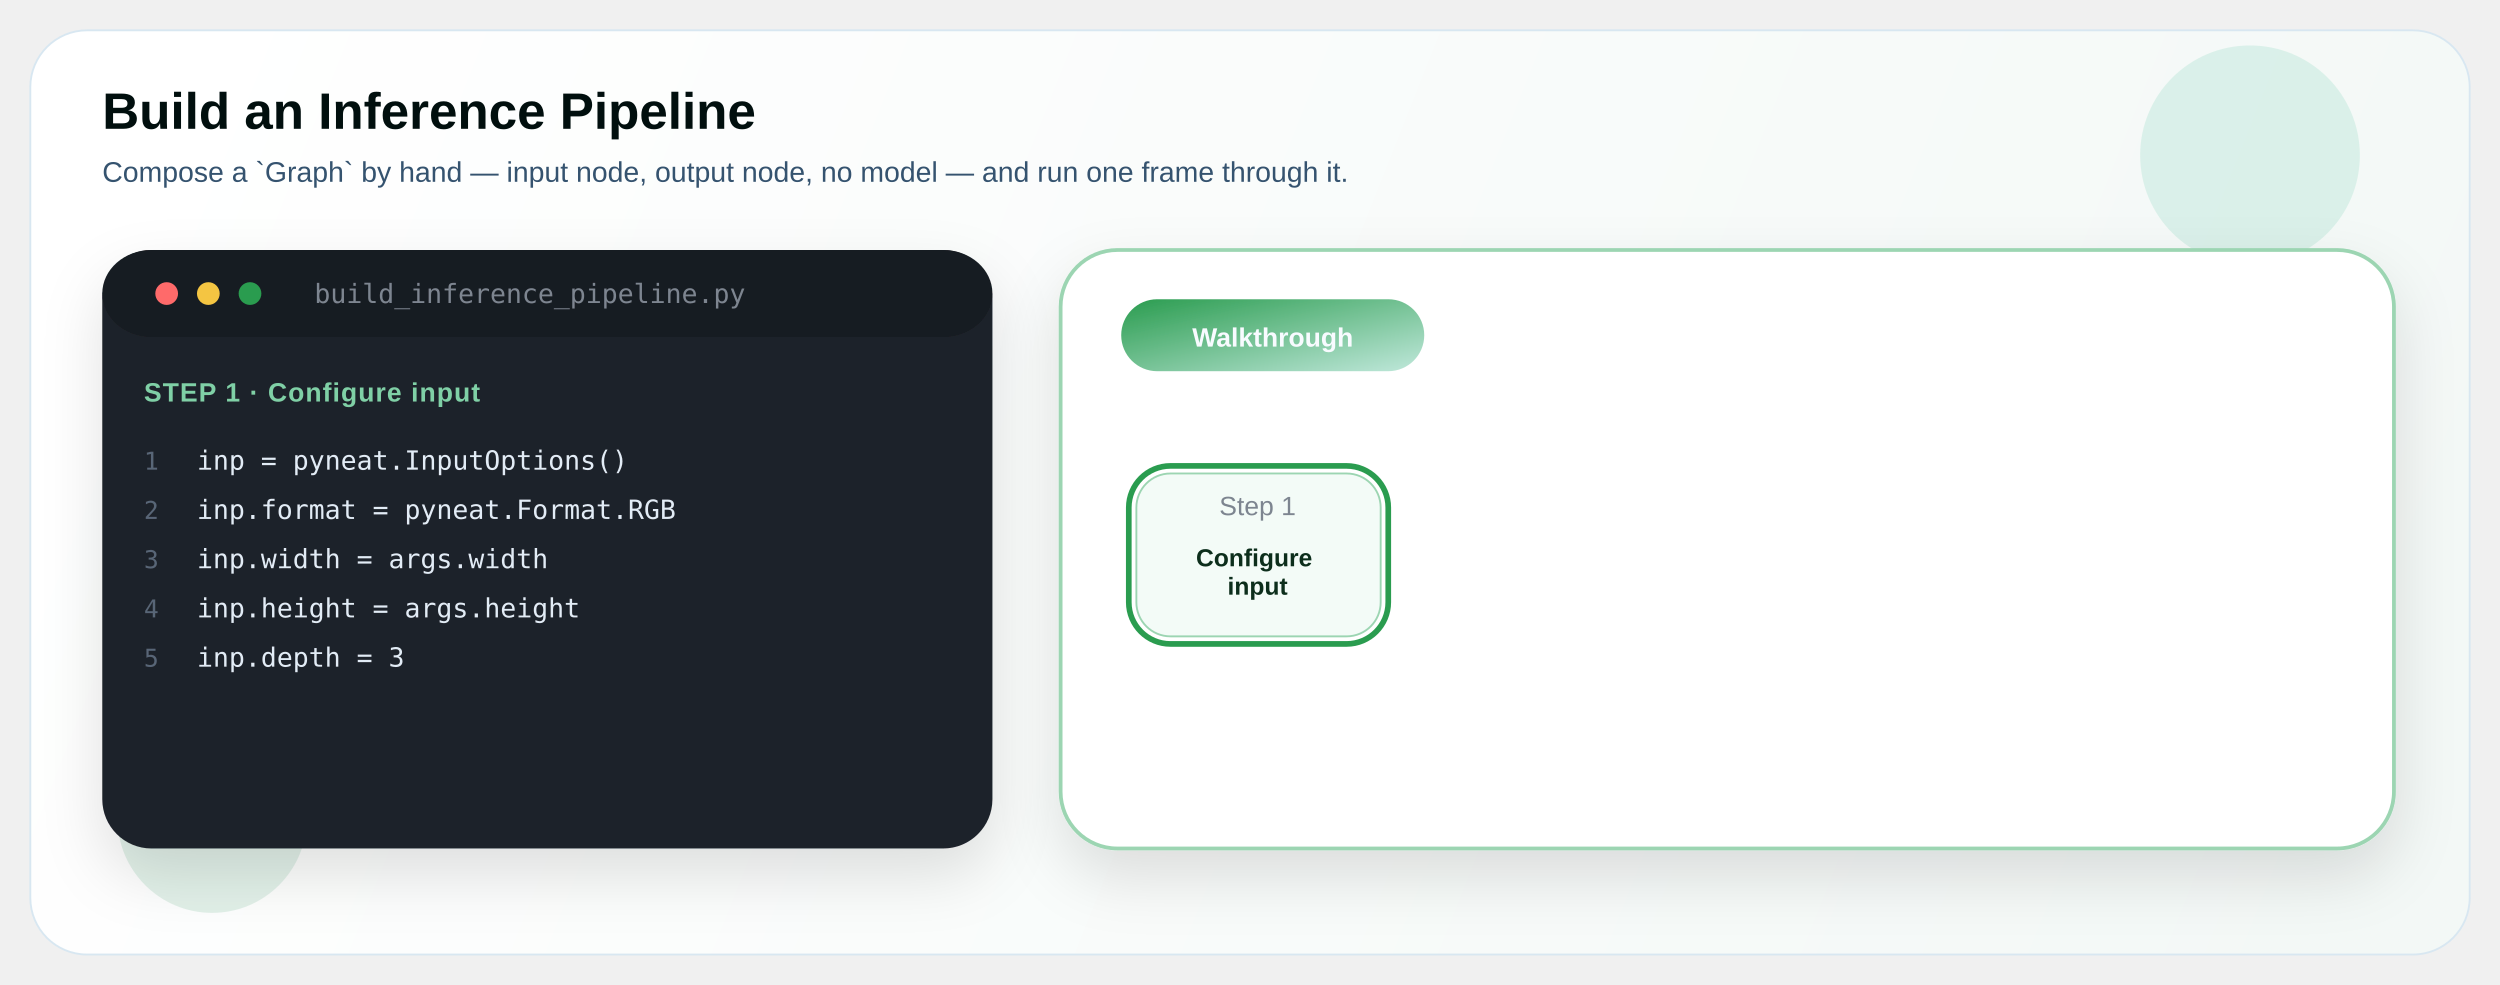
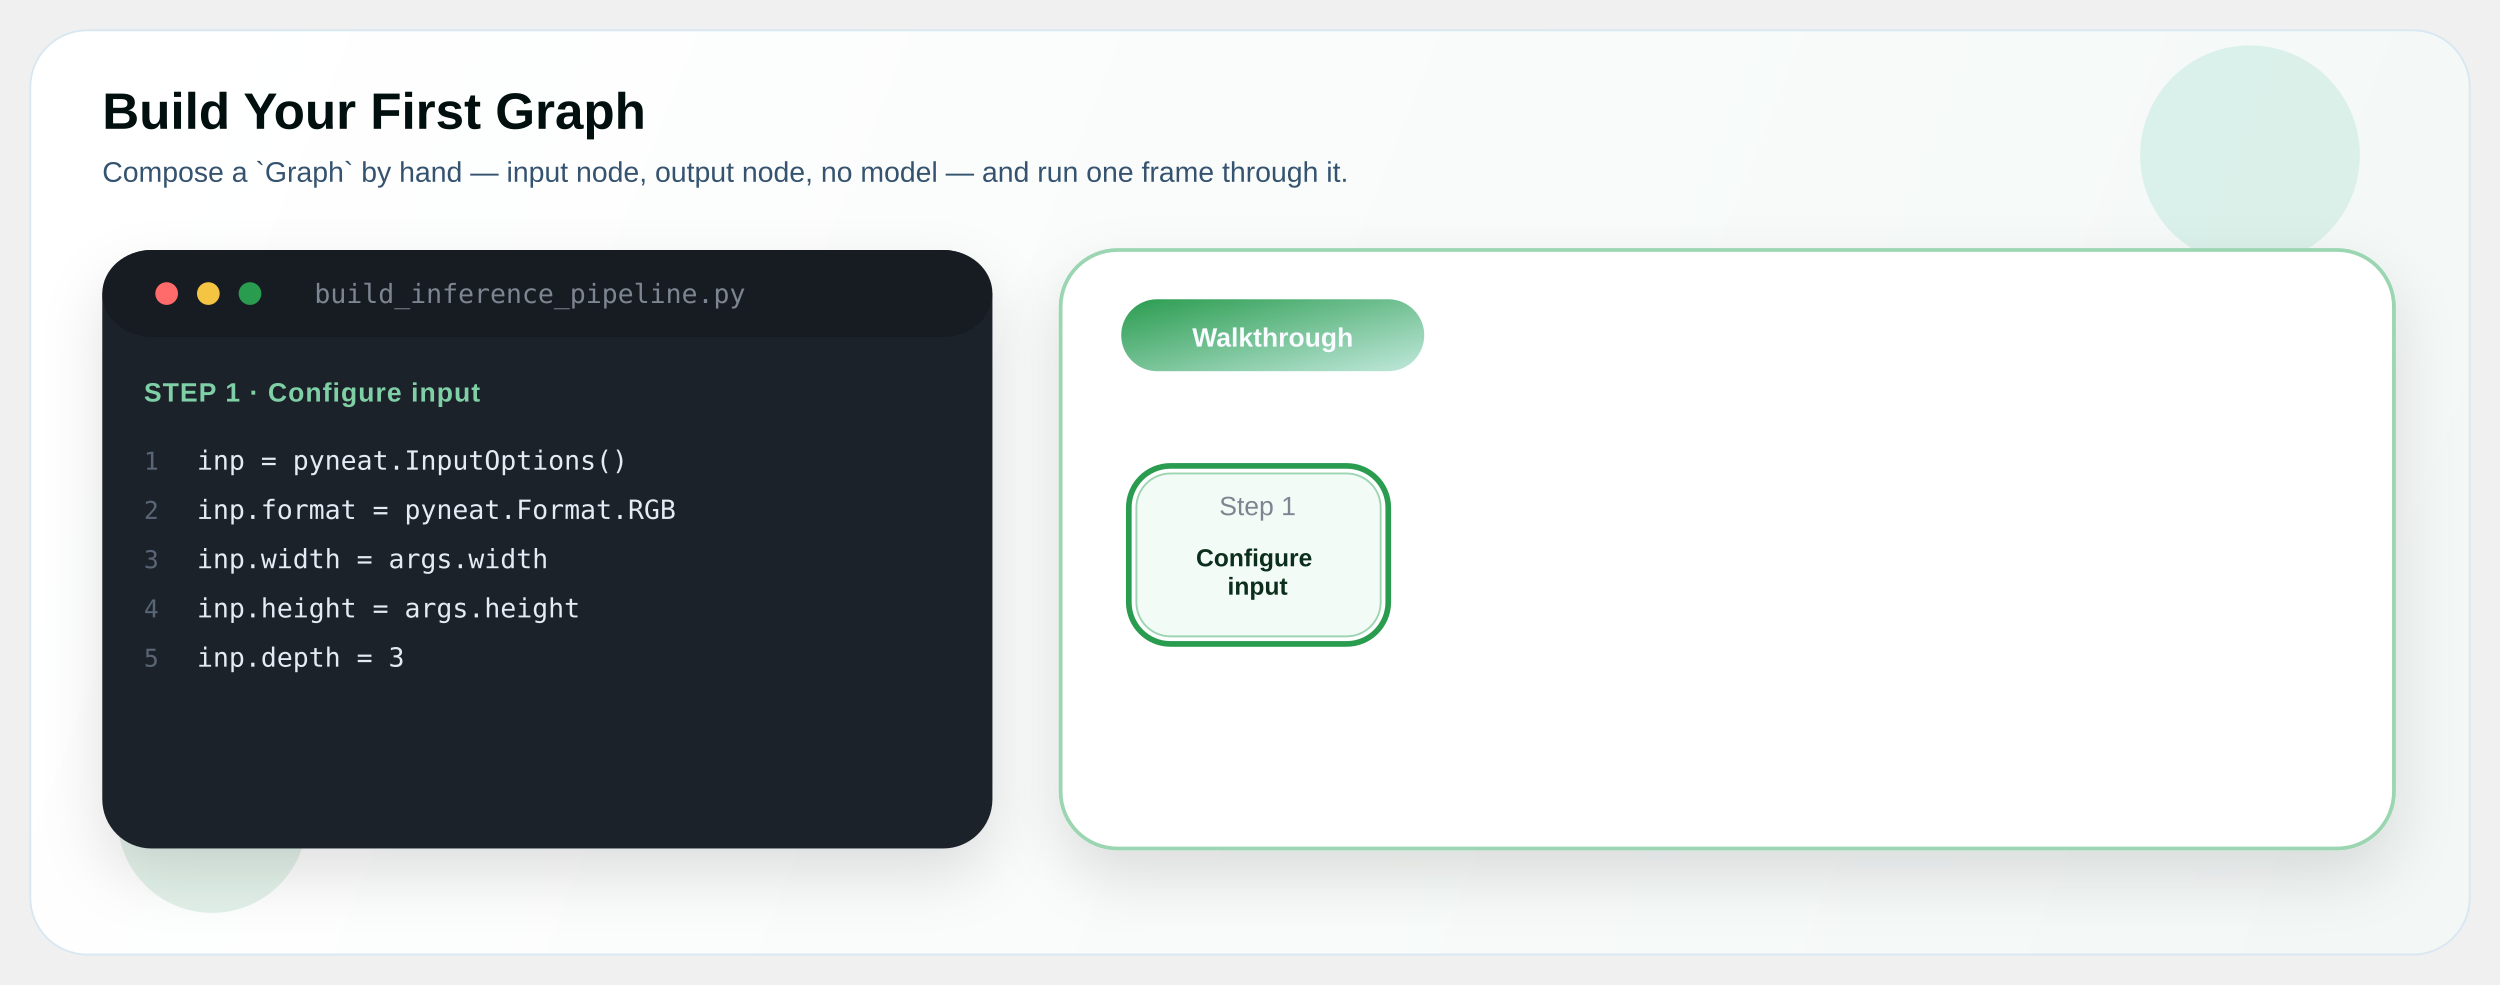
<svg xmlns="http://www.w3.org/2000/svg" viewBox="0 0 1320 520" role="img" aria-labelledby="ftl ftd">
  <defs>
    <linearGradient id="fbg" x1="80" y1="40" x2="1240" y2="500" gradientUnits="userSpaceOnUse">
      <stop offset="0" stop-color="#FFFFFF" />
      <stop offset="1" stop-color="#F3F8F6" />
    </linearGradient>
    <linearGradient id="fgreen" x1="0" y1="0" x2="1" y2="1">
      <stop offset="0" stop-color="#2A9C4F" />
      <stop offset="1" stop-color="#C0E8DB" />
    </linearGradient>
    <filter id="fsh" x="-10%" y="-18%" width="120%" height="142%" filterUnits="objectBoundingBox">
      <feDropShadow dx="0" dy="14" stdDeviation="16" flood-color="#010F0E" flood-opacity="0.12" />
    </filter>
    <marker id="farr" markerWidth="7" markerHeight="7" refX="5" refY="3.5" orient="auto" markerUnits="strokeWidth">
      <path d="M0 0L7 3.5L0 7Z" fill="#2A9C4F" />
    </marker>
    <style>.fsans{font-family:"Avenir Next","Segoe UI",Arial,sans-serif;}.fmono{font-family:"SFMono-Regular","Menlo","Consolas",monospace;}.fttl{fill:#010F0E;font-size:27px;font-weight:700;}.fsub{fill:#35536F;font-size:15px;font-weight:500;}.fcode{fill:#E2ECF6;font-size:14px;font-weight:500;}.fln{fill:#586677;font-size:13px;font-weight:500;}.fcap{fill:#7FD0A6;font-size:14px;font-weight:700;letter-spacing:0.04em;}.fdim{fill:#7D8590;font-size:14px;font-weight:500;}.ftag{fill:#F8FBFF;font-weight:650;}.fnl{fill:#0B2E1B;font-weight:650;}.fcounter{fill:#9AA7B4;font-size:13px;font-weight:600;}.fhint{fill:#2A9C4F;font-size:15px;font-weight:700;}.fanim{transition:opacity 0.55s ease;}</style>
  </defs>
  <rect x="16" y="16" width="1288" height="488" rx="30" fill="url(#fbg)" stroke="#D8E7F1" />
  <circle cx="1188" cy="82" r="58" fill="#C0E8DB" opacity="0.5" />
  <circle cx="112" cy="432" r="50" fill="#BFE0CF" opacity="0.45" />
-   <text x="54" y="68" class="fsans fttl">Build an Inference Pipeline</text>
+   <text x="54" y="68" class="fsans fttl">Build Your First Graph</text>
  <text x="54" y="96" class="fsans fsub">Compose a `Graph` by hand — input node, output node, no model — and run one frame through it.</text>
  <g filter="url(#fsh)">
    <rect x="54" y="132" width="470" height="316" rx="26" fill="#1F232A" />
    <rect x="54" y="132" width="470" height="46" rx="26" fill="#181C22" />
    <circle cx="88" cy="155" r="6" fill="#FF6B6B" />
    <circle cx="110" cy="155" r="6" fill="#F4C542" />
    <circle cx="132" cy="155" r="6" fill="#2A9C4F" />
    <text x="166" y="160" class="fmono fdim">build_inference_pipeline.py</text>
    <g id="code0" class="fanim" opacity="1">
      <text x="76" y="212" class="fsans fcap">STEP 1 · Configure input</text>
      <text x="76" y="248" class="fmono fln">1</text>
      <text x="104" y="248" class="fmono fcode" xml:space="preserve">inp = pyneat.InputOptions()</text>
      <text x="76" y="274" class="fmono fln">2</text>
      <text x="104" y="274" class="fmono fcode" xml:space="preserve">inp.format = pyneat.Format.RGB</text>
      <text x="76" y="300" class="fmono fln">3</text>
      <text x="104" y="300" class="fmono fcode" xml:space="preserve">inp.width = args.width</text>
      <text x="76" y="326" class="fmono fln">4</text>
      <text x="104" y="326" class="fmono fcode" xml:space="preserve">inp.height = args.height</text>
      <text x="76" y="352" class="fmono fln">5</text>
      <text x="104" y="352" class="fmono fcode" xml:space="preserve">inp.depth = 3</text>
    </g>
    <g id="code1" class="fanim" opacity="0">
      <text x="76" y="212" class="fsans fcap">STEP 2 · Compose graph</text>
      <text x="76" y="248" class="fmono fln">1</text>
      <text x="104" y="248" class="fmono fcode" xml:space="preserve">graph = pyneat.Graph()</text>
      <text x="76" y="274" class="fmono fln">2</text>
      <text x="104" y="274" class="fmono fcode" xml:space="preserve">graph.add(pyneat.nodes.input(inp))</text>
      <text x="76" y="300" class="fmono fln">3</text>
      <text x="104" y="300" class="fmono fcode" xml:space="preserve">graph.add(pyneat.nodes.output())</text>
    </g>
    <g id="code2" class="fanim" opacity="0">
      <text x="76" y="212" class="fsans fcap">STEP 3 · Build pipeline</text>
      <text x="76" y="248" class="fmono fln">1</text>
      <text x="104" y="248" class="fmono fcode" xml:space="preserve">rgb = np.full((args.height, args.width, 3),…</text>
      <text x="76" y="274" class="fmono fln">2</text>
      <text x="104" y="274" class="fmono fcode" xml:space="preserve">tensor = pyneat.Tensor.from_numpy(rgb, copy…</text>
      <text x="76" y="300" class="fmono fln">3</text>
      <text x="104" y="300" class="fmono fcode" xml:space="preserve">run = graph.build([tensor])</text>
    </g>
    <g id="code3" class="fanim" opacity="0">
      <text x="76" y="212" class="fsans fcap">STEP 4 · Run frame</text>
      <text x="76" y="248" class="fmono fln">1</text>
      <text x="104" y="248" class="fmono fcode" xml:space="preserve">outputs = run.run([tensor], timeout_ms=1000)</text>
    </g>
  </g>
  <g filter="url(#fsh)">
    <g id="shell" opacity="1">
      <rect x="560" y="132" width="704" height="316" rx="30" fill="#FFFFFF" stroke="#9CD5B2" stroke-width="2" />
      <rect x="592" y="158" width="160" height="38" rx="19" fill="url(#fgreen)" />
      <text x="672" y="183" class="fsans ftag" font-size="14" text-anchor="middle">Walkthrough</text>
    </g>
    <g id="node0" class="fanim" opacity="1">
      <rect x="600" y="250" width="129" height="86" rx="18" fill="#F3FBF7" stroke="#9CD5B2" />
      <text x="664" y="272" class="fsans fdim" font-size="12" text-anchor="middle">Step 1</text>
      <text x="664" y="299" class="fsans fnl" font-size="13" text-anchor="middle">
        <tspan x="664" dy="0">Configure</tspan>
        <tspan x="664" dy="15">input</tspan>
      </text>
    </g>
    <g id="ring0" class="fanim" opacity="1">
      <rect x="596" y="246" width="137" height="94" rx="22" fill="none" stroke="#2A9C4F" stroke-width="3" />
    </g>
    <g id="node1" class="fanim" opacity="0">
      <line x1="733" y1="293" x2="759" y2="293" stroke="#2A9C4F" stroke-width="3" stroke-linecap="round" marker-end="url(#farr)" />
      <rect x="765" y="250" width="129" height="86" rx="18" fill="#F3FBF7" stroke="#9CD5B2" />
      <text x="830" y="272" class="fsans fdim" font-size="12" text-anchor="middle">Step 2</text>
      <text x="830" y="299" class="fsans fnl" font-size="13" text-anchor="middle">
        <tspan x="830" dy="0">Compose</tspan>
        <tspan x="830" dy="15">graph</tspan>
      </text>
    </g>
    <g id="ring1" class="fanim" opacity="0">
      <rect x="761" y="246" width="137" height="94" rx="22" fill="none" stroke="#2A9C4F" stroke-width="3" />
    </g>
    <g id="node2" class="fanim" opacity="0">
      <line x1="898" y1="293" x2="924" y2="293" stroke="#2A9C4F" stroke-width="3" stroke-linecap="round" marker-end="url(#farr)" />
      <rect x="930" y="250" width="129" height="86" rx="18" fill="#F3FBF7" stroke="#9CD5B2" />
      <text x="994" y="272" class="fsans fdim" font-size="12" text-anchor="middle">Step 3</text>
      <text x="994" y="299" class="fsans fnl" font-size="13" text-anchor="middle">
        <tspan x="994" dy="0">Build</tspan>
        <tspan x="994" dy="15">pipeline</tspan>
      </text>
    </g>
    <g id="ring2" class="fanim" opacity="0">
      <rect x="926" y="246" width="137" height="94" rx="22" fill="none" stroke="#2A9C4F" stroke-width="3" />
    </g>
    <g id="node3" class="fanim" opacity="0">
      <line x1="1063" y1="293" x2="1089" y2="293" stroke="#2A9C4F" stroke-width="3" stroke-linecap="round" marker-end="url(#farr)" />
      <rect x="1095" y="250" width="129" height="86" rx="18" fill="#F8F6FF" stroke="#B8B0DC" />
      <text x="1160" y="272" class="fsans fdim" font-size="12" text-anchor="middle">Step 4</text>
      <text x="1160" y="299" class="fsans fnl" font-size="13" text-anchor="middle">
        <tspan x="1160" dy="0">Run</tspan>
        <tspan x="1160" dy="15">frame</tspan>
      </text>
    </g>
    <g id="ring3" class="fanim" opacity="0">
      <rect x="1091" y="246" width="137" height="94" rx="22" fill="none" stroke="#2A9C4F" stroke-width="3" />
    </g>
  </g>
  <g id="popup" class="fanim" opacity="0">
    <rect x="690" y="356" width="444" height="46" rx="23" fill="#0B2E1B" opacity="0.93" />
    <text x="912" y="384" text-anchor="middle" class="fsans" fill="#EAF7EF" font-size="16" font-weight="700">Click a step to jump to that section ↓</text>
  </g>
</svg>
